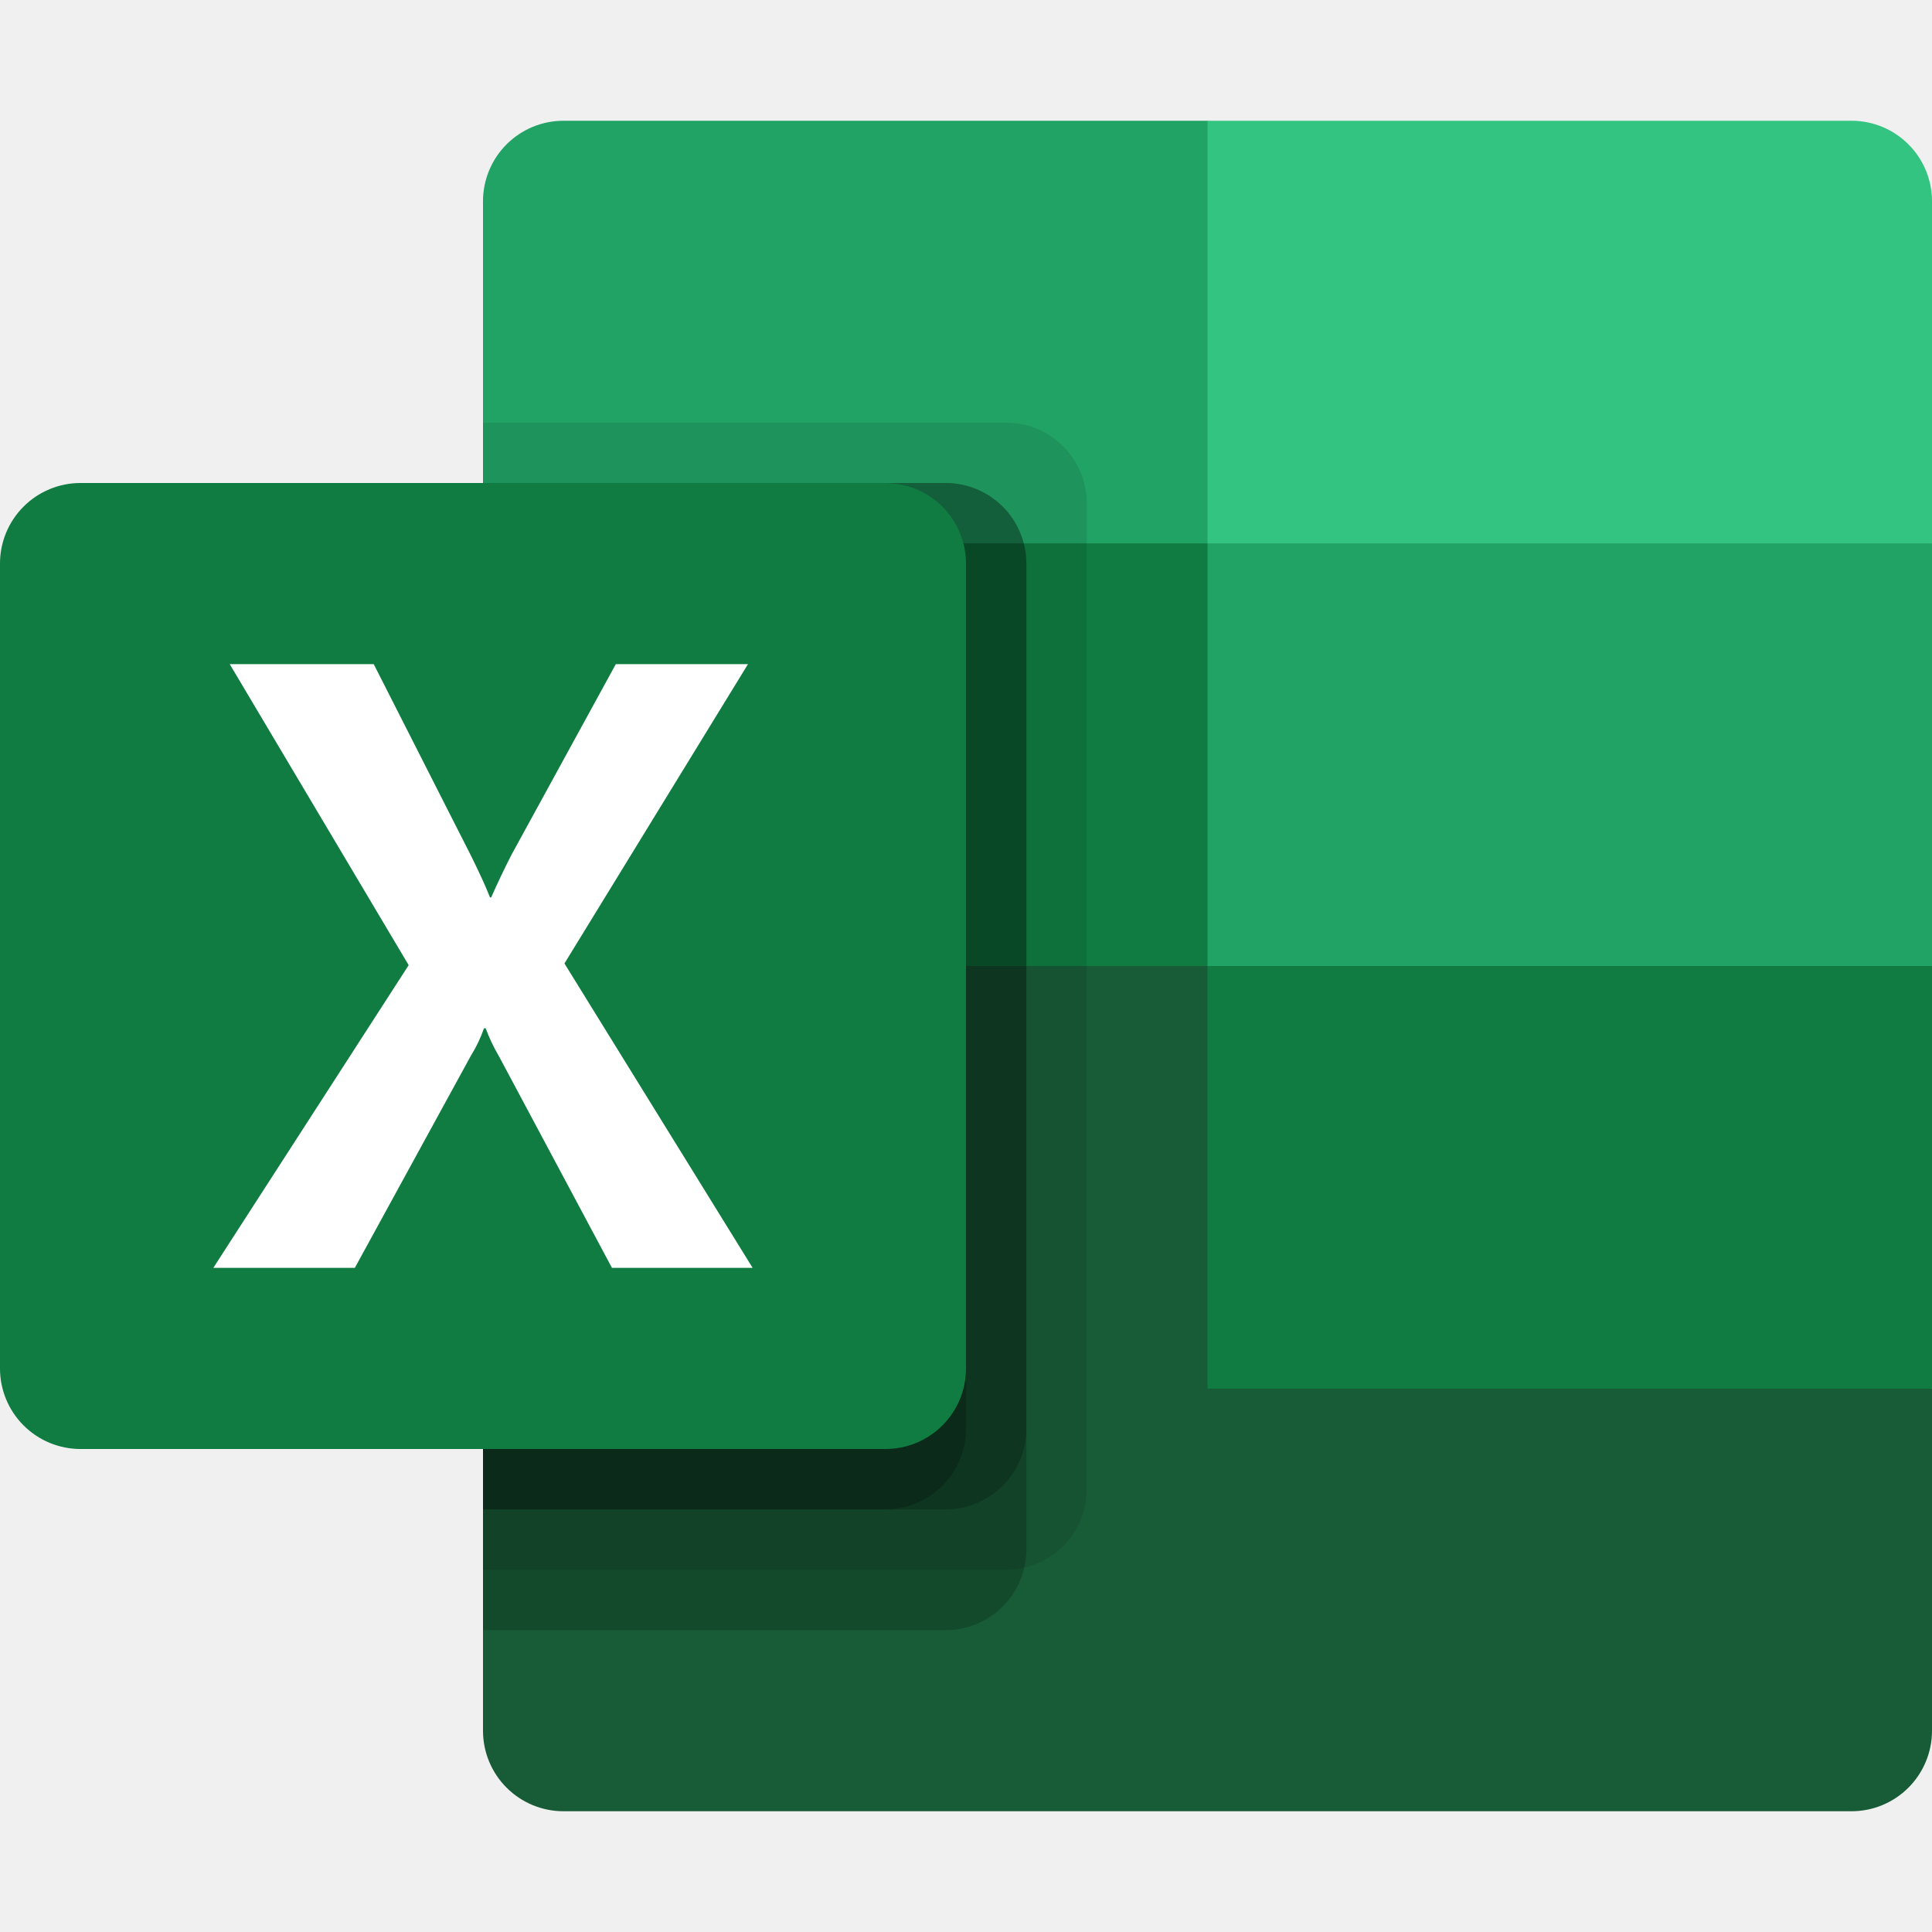
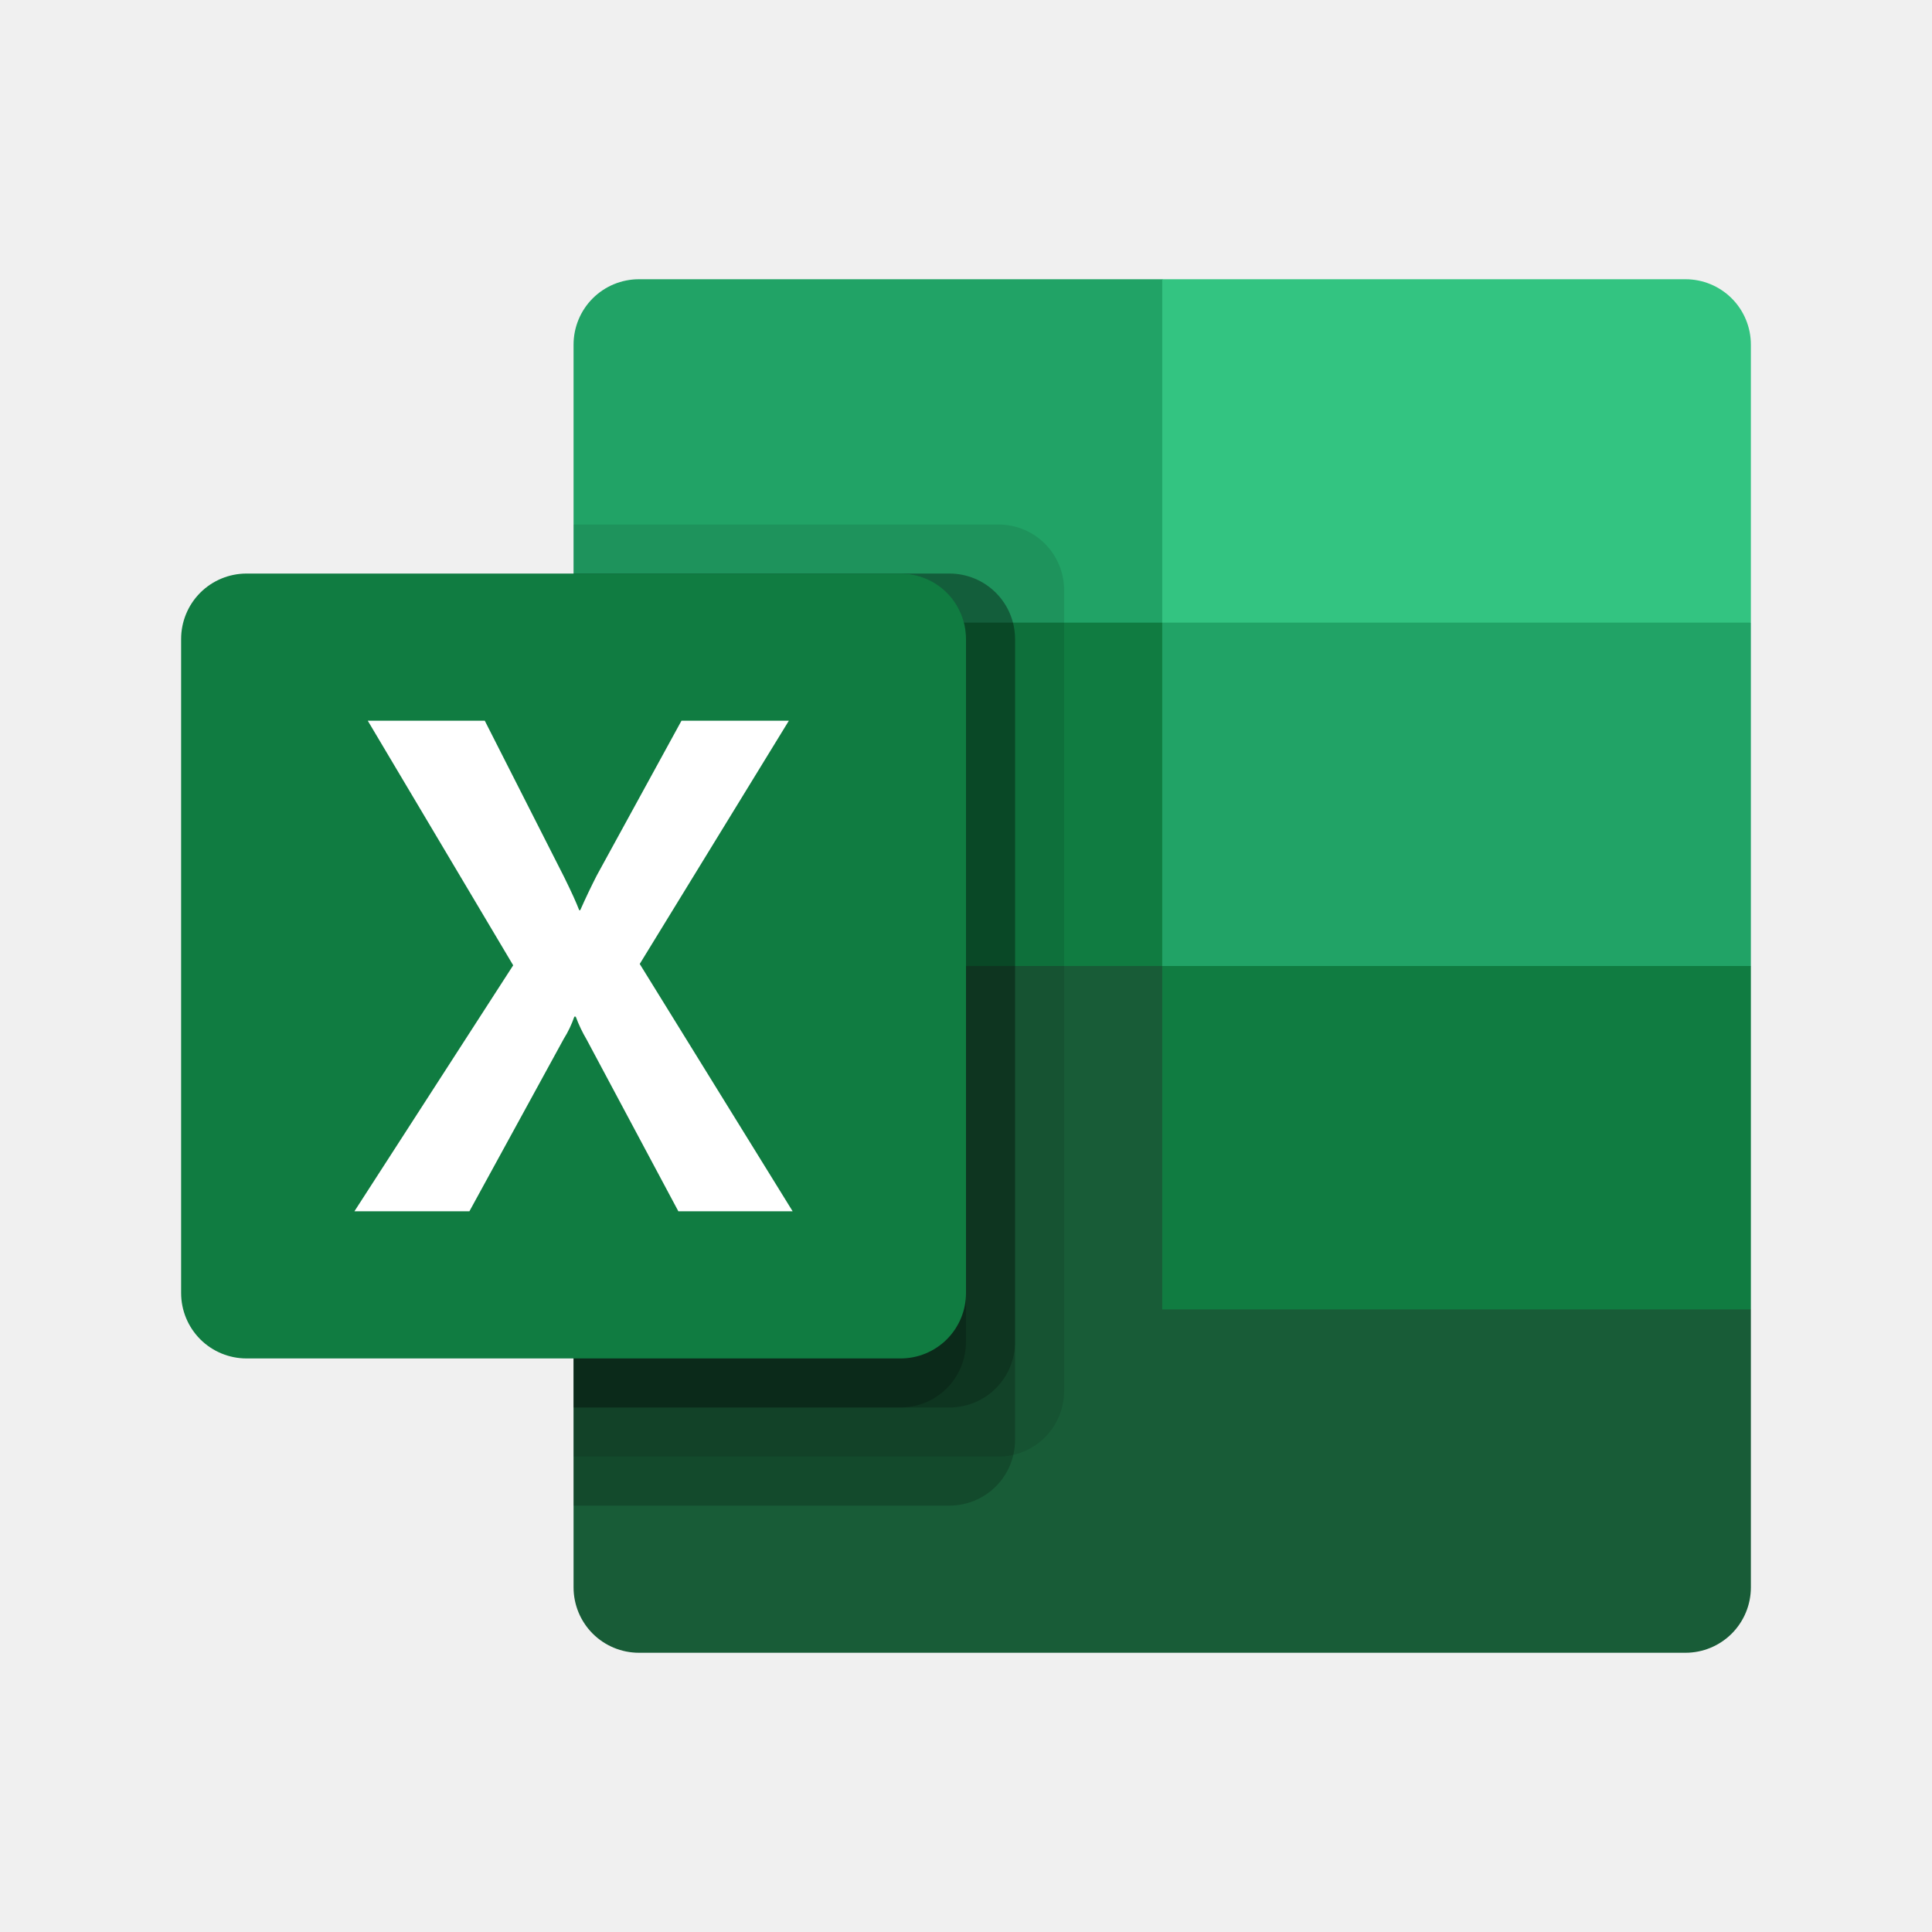
<svg xmlns="http://www.w3.org/2000/svg" width="64" height="64" viewBox="0 0 64 64" fill="none">
-   <path d="M40 4H18.666C17.959 4 17.281 4.281 16.781 4.781C16.281 5.281 16 5.959 16 6.666V18L40 32L52 37.064L64 32V18L40 4Z" fill="#21A366" />
-   <path d="M16 18H40V32H16V18Z" fill="#107C41" />
-   <path d="M61.334 4H40V18H64V6.666C64 5.959 63.719 5.281 63.219 4.781C62.719 4.281 62.041 4 61.334 4Z" fill="#33C481" />
-   <path d="M40 32H16V57.334C16 58.041 16.281 58.719 16.781 59.219C17.281 59.719 17.959 60 18.666 60H61.334C62.041 60 62.719 59.719 63.219 59.219C63.719 58.719 64 58.041 64 57.334V46L40 32Z" fill="#185C37" />
-   <path d="M40 32H64V46H40V32Z" fill="#107C41" />
-   <path opacity="0.1" d="M33.334 14H16V52H33.334C34.04 51.998 34.717 51.716 35.217 51.217C35.716 50.717 35.998 50.04 36 49.334V16.666C35.998 15.96 35.716 15.283 35.217 14.783C34.717 14.284 34.04 14.002 33.334 14Z" fill="black" />
-   <path opacity="0.2" d="M31.334 16H16V54H31.334C32.04 53.998 32.717 53.716 33.217 53.217C33.716 52.717 33.998 52.04 34 51.334V18.666C33.998 17.96 33.716 17.283 33.217 16.783C32.717 16.284 32.04 16.002 31.334 16Z" fill="black" />
-   <path opacity="0.2" d="M31.334 16H16V50H31.334C32.04 49.998 32.717 49.716 33.217 49.217C33.716 48.717 33.998 48.04 34 47.334V18.666C33.998 17.96 33.716 17.283 33.217 16.783C32.717 16.284 32.04 16.002 31.334 16Z" fill="black" />
-   <path opacity="0.2" d="M29.334 16H16V50H29.334C30.04 49.998 30.717 49.716 31.217 49.217C31.716 48.717 31.998 48.04 32 47.334V18.666C31.998 17.96 31.716 17.283 31.217 16.783C30.717 16.284 30.04 16.002 29.334 16Z" fill="black" />
-   <path d="M2.666 16H29.334C30.041 16 30.719 16.281 31.219 16.781C31.719 17.281 32 17.959 32 18.666V45.334C32 46.041 31.719 46.719 31.219 47.219C30.719 47.719 30.041 48 29.334 48H2.666C1.959 48 1.281 47.719 0.781 47.219C0.281 46.719 0 46.041 0 45.334L0 18.666C0 17.959 0.281 17.281 0.781 16.781C1.281 16.281 1.959 16 2.666 16Z" fill="#107C41" />
-   <path d="M7.066 42L13.538 31.972L7.61 22H12.38L15.616 28.374C15.913 28.978 16.118 29.429 16.23 29.726H16.272C16.485 29.243 16.709 28.774 16.942 28.318L20.4 22H24.778L18.698 31.916L24.932 42H20.272L16.534 35C16.358 34.702 16.209 34.389 16.088 34.064H16.032C15.923 34.381 15.778 34.685 15.6 34.97L11.754 42H7.066Z" fill="white" />
+   <path d="M38.5 9.25H21.166C20.592 9.25 20.041 9.478 19.634 9.884C19.228 10.291 19 10.842 19 11.416V20.625L38.5 32L48.25 36.114L58 32V20.625L38.5 9.25Z" fill="#21A366" />
+   <path d="M19 20.625H38.5V32H19V20.625Z" fill="#107C41" />
+   <path d="M55.834 9.25H38.5V20.625H58V11.416C58 10.842 57.772 10.291 57.366 9.884C56.959 9.478 56.408 9.25 55.834 9.25Z" fill="#33C481" />
+   <path d="M38.5 32H19V52.584C19 53.158 19.228 53.709 19.634 54.116C20.041 54.522 20.592 54.75 21.166 54.75H55.834C56.408 54.75 56.959 54.522 57.366 54.116C57.772 53.709 58 53.158 58 52.584V43.375L38.5 32Z" fill="#185C37" />
+   <path d="M38.5 32H58V43.375H38.5V32Z" fill="#107C41" />
+   <path opacity="0.1" d="M33.084 17.375H19V48.25H33.084C33.658 48.248 34.208 48.02 34.614 47.614C35.02 47.208 35.248 46.658 35.25 46.084V19.541C35.248 18.967 35.02 18.417 34.614 18.011C34.208 17.605 33.658 17.377 33.084 17.375Z" fill="black" />
+   <path opacity="0.2" d="M31.459 19H19V49.875H31.459C32.033 49.873 32.583 49.645 32.989 49.239C33.395 48.833 33.623 48.283 33.625 47.709V21.166C33.623 20.592 33.395 20.042 32.989 19.636C32.583 19.23 32.033 19.002 31.459 19Z" fill="black" />
+   <path opacity="0.2" d="M31.459 19H19V46.625H31.459C32.033 46.623 32.583 46.395 32.989 45.989C33.395 45.583 33.623 45.033 33.625 44.459V21.166C33.623 20.592 33.395 20.042 32.989 19.636C32.583 19.23 32.033 19.002 31.459 19Z" fill="black" />
+   <path opacity="0.2" d="M29.834 19H19V46.625H29.834C30.408 46.623 30.958 46.395 31.364 45.989C31.77 45.583 31.998 45.033 32 44.459V21.166C31.998 20.592 31.77 20.042 31.364 19.636C30.958 19.23 30.408 19.002 29.834 19Z" fill="black" />
+   <path d="M8.166 19H29.834C30.408 19 30.959 19.228 31.366 19.634C31.772 20.041 32 20.592 32 21.166V42.834C32 43.408 31.772 43.959 31.366 44.366C30.959 44.772 30.408 45 29.834 45H8.166C7.592 45 7.041 44.772 6.634 44.366C6.228 43.959 6 43.408 6 42.834V21.166C6 20.592 6.228 20.041 6.634 19.634C7.041 19.228 7.592 19 8.166 19Z" fill="#107C41" />
+   <path d="M11.741 40.125L17 31.977L12.183 23.875H16.059L18.688 29.054C18.93 29.545 19.096 29.911 19.187 30.152H19.221C19.394 29.76 19.576 29.379 19.765 29.008L22.575 23.875H26.132L21.192 31.932L26.257 40.125H22.471L19.434 34.438C19.291 34.195 19.169 33.941 19.072 33.677H19.026C18.937 33.935 18.82 34.182 18.675 34.413L15.55 40.125H11.741Z" fill="white" />
</svg>
